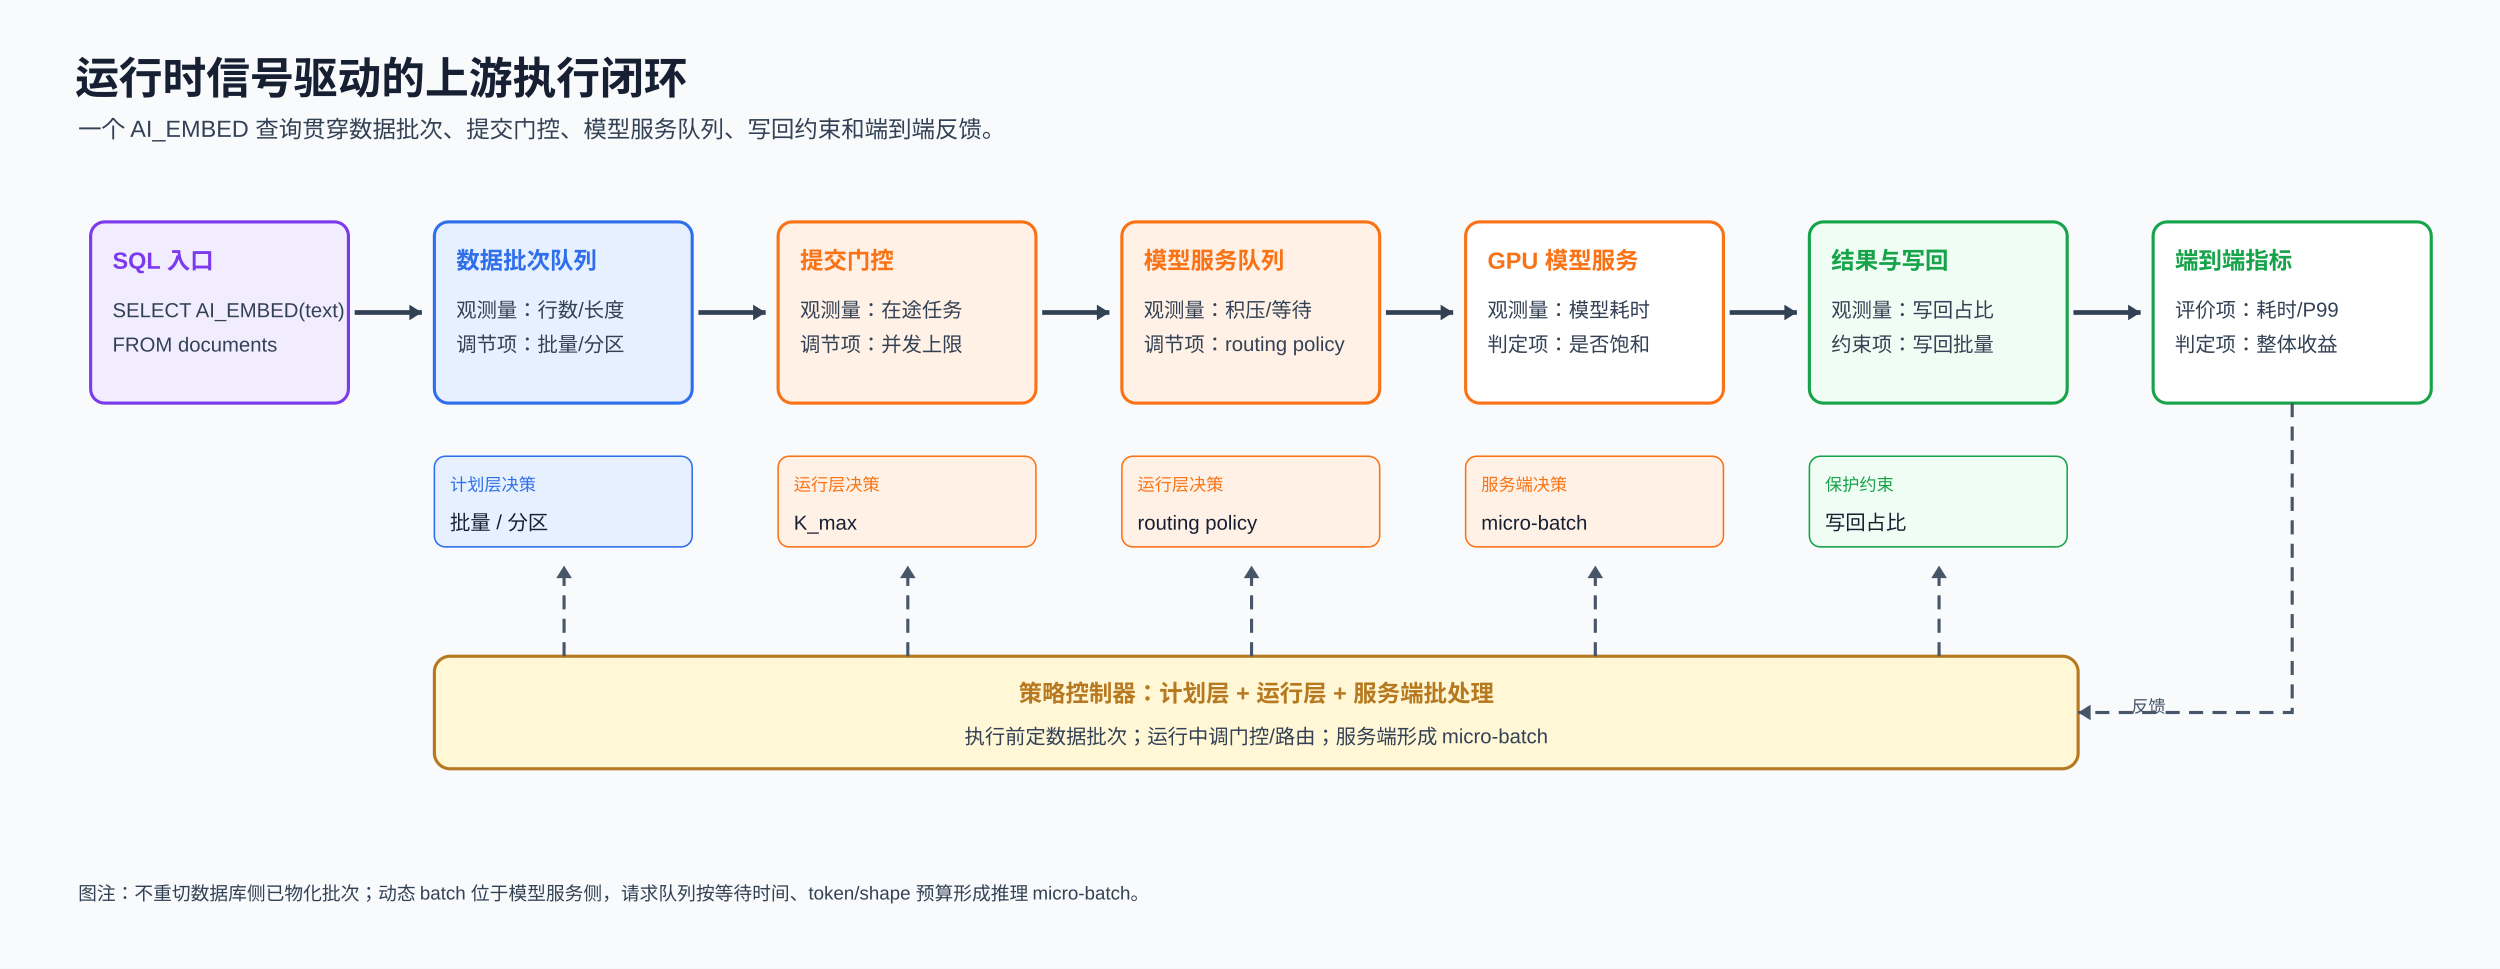
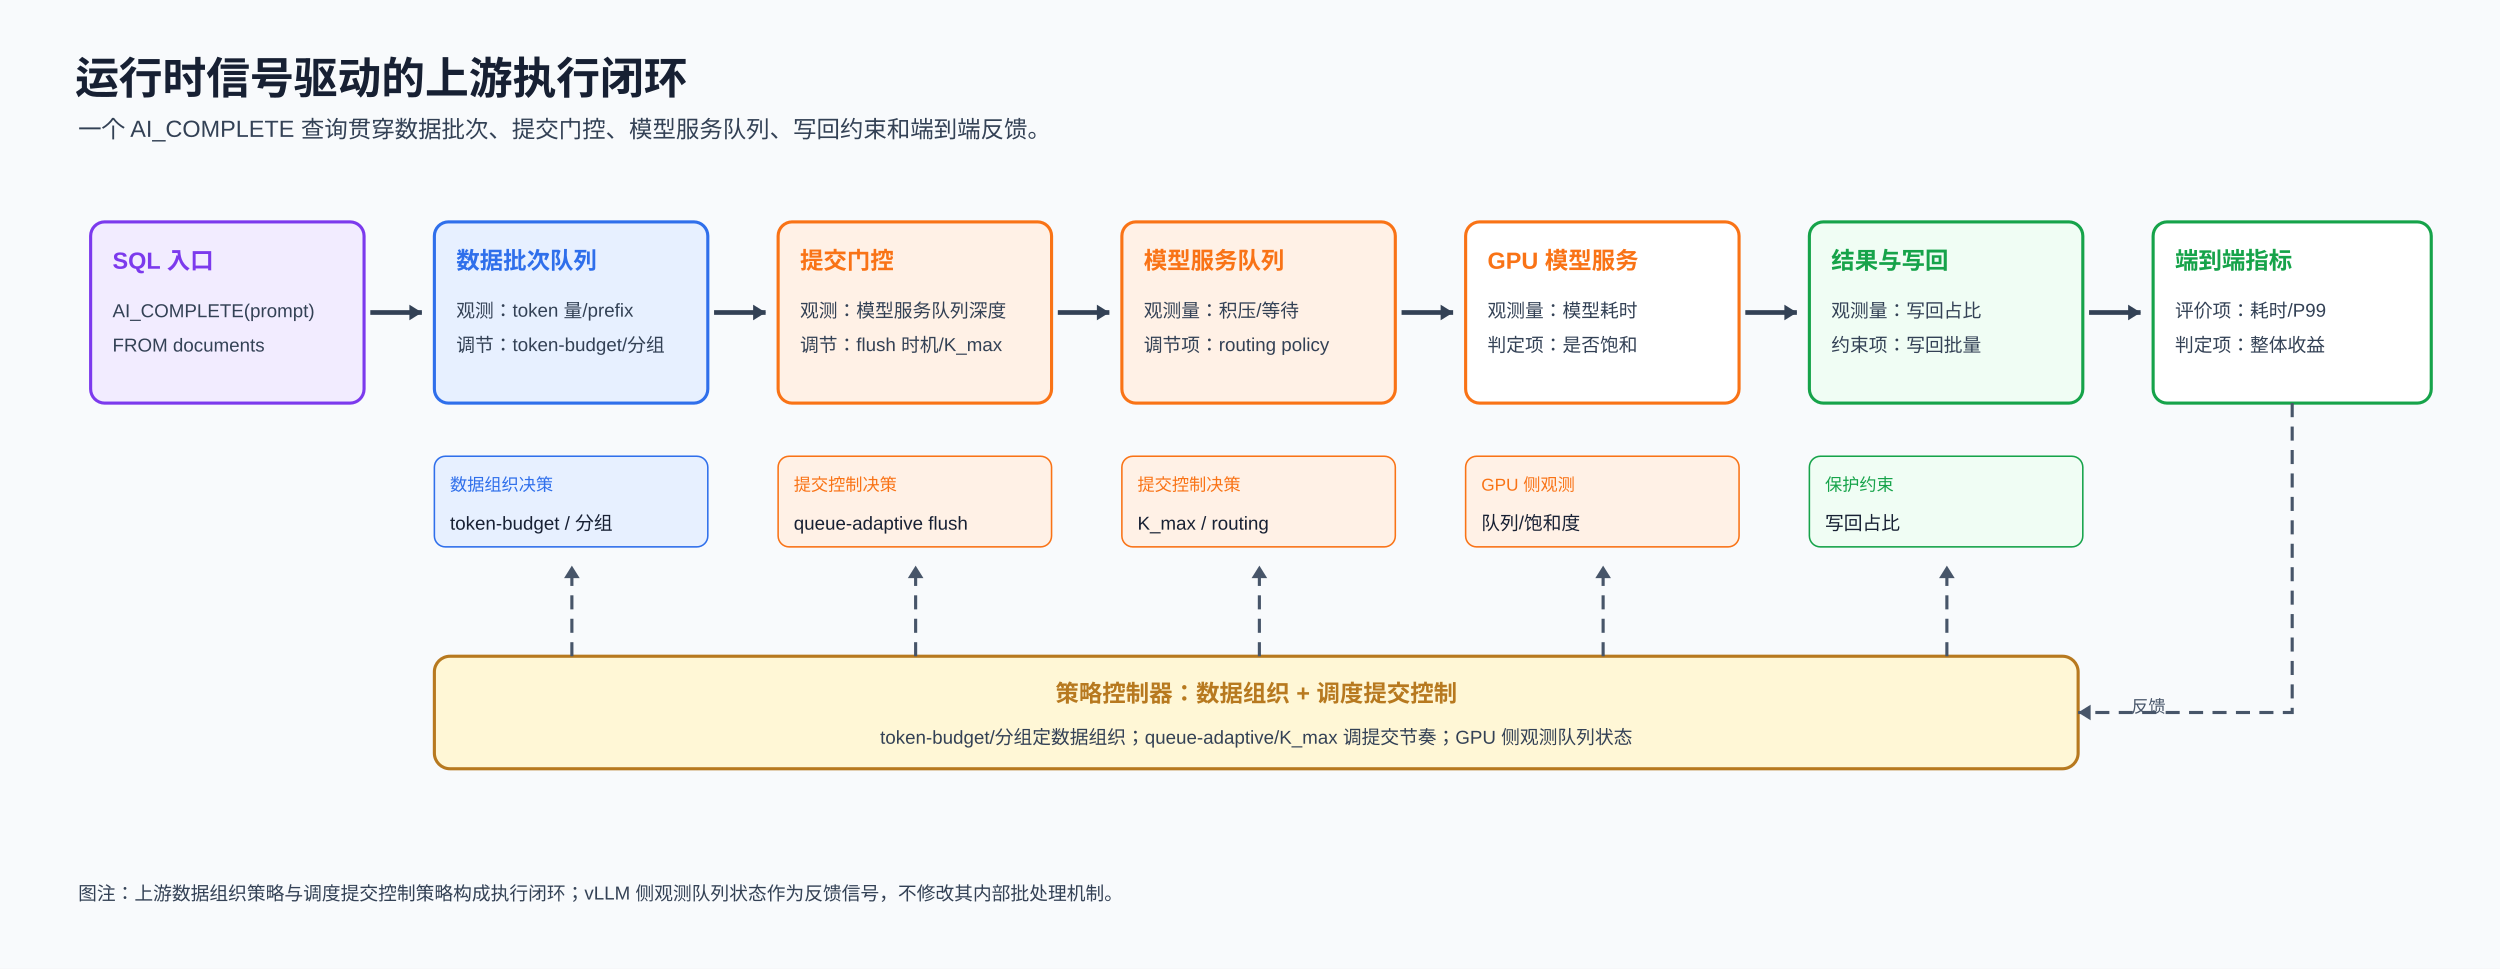
<svg xmlns="http://www.w3.org/2000/svg" width="1600" height="620" viewBox="0 0 1600 620">
  <rect width="1600" height="620" fill="#F8FAFC" />
  <text x="48" y="60" font-family="Microsoft YaHei,Arial,sans-serif" font-size="28" font-weight="700" fill="#172033" text-anchor="start">运行时信号驱动的上游执行闭环</text>
-   <text x="50" y="88" font-family="Microsoft YaHei,Arial,sans-serif" font-size="15" font-weight="400" fill="#334155" text-anchor="start">一个 AI_EMBED 查询贯穿数据批次、提交门控、模型服务队列、写回约束和端到端反馈。</text>
-   <rect x="58" y="142" width="165" height="116" rx="9" fill="#F2ECFF" stroke="#7C3AED" stroke-width="2" />
+   <text x="50" y="88" font-family="Microsoft YaHei,Arial,sans-serif" font-size="15" font-weight="400" fill="#334155" text-anchor="start">一个 AI_COMPLETE 查询贯穿数据批次、提交门控、模型服务队列、写回约束和端到端反馈。</text>
+   <rect x="58" y="142" width="175" height="116" rx="9" fill="#F2ECFF" stroke="#7C3AED" stroke-width="2" />
  <text x="72" y="172" font-family="Microsoft YaHei,Arial,sans-serif" font-size="15" font-weight="700" fill="#7C3AED" text-anchor="start">SQL 入口</text>
-   <text x="72" y="203" font-family="Microsoft YaHei,Arial,sans-serif" font-size="13" font-weight="400" fill="#334155" text-anchor="start">SELECT AI_EMBED(text)</text>
-   <text x="72" y="225" font-family="Microsoft YaHei,Arial,sans-serif" font-size="13" font-weight="400" fill="#334155" text-anchor="start">FROM documents</text>
-   <rect x="278" y="142" width="165" height="116" rx="9" fill="#E7F0FF" stroke="#2F6FEB" stroke-width="2" />
+   <text x="72" y="203" font-family="Microsoft YaHei,Arial,sans-serif" font-size="12" font-weight="400" fill="#334155" text-anchor="start">AI_COMPLETE(prompt)</text>
+   <text x="72" y="225" font-family="Microsoft YaHei,Arial,sans-serif" font-size="12" font-weight="400" fill="#334155" text-anchor="start">FROM documents</text>
+   <rect x="278" y="142" width="175" height="116" rx="9" fill="#E7F0FF" stroke="#2F6FEB" stroke-width="2" />
  <text x="292" y="172" font-family="Microsoft YaHei,Arial,sans-serif" font-size="15" font-weight="700" fill="#2F6FEB" text-anchor="start">数据批次队列</text>
-   <text x="292" y="203" font-family="Microsoft YaHei,Arial,sans-serif" font-size="13" font-weight="400" fill="#334155" text-anchor="start">观测量：行数/长度</text>
-   <text x="292" y="225" font-family="Microsoft YaHei,Arial,sans-serif" font-size="13" font-weight="400" fill="#334155" text-anchor="start">调节项：批量/分区</text>
-   <rect x="498" y="142" width="165" height="116" rx="9" fill="#FFF1E6" stroke="#F97316" stroke-width="2" />
+   <text x="292" y="203" font-family="Microsoft YaHei,Arial,sans-serif" font-size="12" font-weight="400" fill="#334155" text-anchor="start">观测：token 量/prefix</text>
+   <text x="292" y="225" font-family="Microsoft YaHei,Arial,sans-serif" font-size="12" font-weight="400" fill="#334155" text-anchor="start">调节：token-budget/分组</text>
+   <rect x="498" y="142" width="175" height="116" rx="9" fill="#FFF1E6" stroke="#F97316" stroke-width="2" />
  <text x="512" y="172" font-family="Microsoft YaHei,Arial,sans-serif" font-size="15" font-weight="700" fill="#F97316" text-anchor="start">提交门控</text>
-   <text x="512" y="203" font-family="Microsoft YaHei,Arial,sans-serif" font-size="13" font-weight="400" fill="#334155" text-anchor="start">观测量：在途任务</text>
-   <text x="512" y="225" font-family="Microsoft YaHei,Arial,sans-serif" font-size="13" font-weight="400" fill="#334155" text-anchor="start">调节项：并发上限</text>
-   <rect x="718" y="142" width="165" height="116" rx="9" fill="#FFF1E6" stroke="#F97316" stroke-width="2" />
+   <text x="512" y="203" font-family="Microsoft YaHei,Arial,sans-serif" font-size="12" font-weight="400" fill="#334155" text-anchor="start">观测：模型服务队列深度</text>
+   <text x="512" y="225" font-family="Microsoft YaHei,Arial,sans-serif" font-size="12" font-weight="400" fill="#334155" text-anchor="start">调节：flush 时机/K_max</text>
+   <rect x="718" y="142" width="175" height="116" rx="9" fill="#FFF1E6" stroke="#F97316" stroke-width="2" />
  <text x="732" y="172" font-family="Microsoft YaHei,Arial,sans-serif" font-size="15" font-weight="700" fill="#F97316" text-anchor="start">模型服务队列</text>
-   <text x="732" y="203" font-family="Microsoft YaHei,Arial,sans-serif" font-size="13" font-weight="400" fill="#334155" text-anchor="start">观测量：积压/等待</text>
-   <text x="732" y="225" font-family="Microsoft YaHei,Arial,sans-serif" font-size="13" font-weight="400" fill="#334155" text-anchor="start">调节项：routing policy</text>
-   <rect x="938" y="142" width="165" height="116" rx="9" fill="#FFFFFF" stroke="#F97316" stroke-width="2" />
+   <text x="732" y="203" font-family="Microsoft YaHei,Arial,sans-serif" font-size="12" font-weight="400" fill="#334155" text-anchor="start">观测量：积压/等待</text>
+   <text x="732" y="225" font-family="Microsoft YaHei,Arial,sans-serif" font-size="12" font-weight="400" fill="#334155" text-anchor="start">调节项：routing policy</text>
+   <rect x="938" y="142" width="175" height="116" rx="9" fill="#FFFFFF" stroke="#F97316" stroke-width="2" />
  <text x="952" y="172" font-family="Microsoft YaHei,Arial,sans-serif" font-size="15" font-weight="700" fill="#F97316" text-anchor="start">GPU 模型服务</text>
-   <text x="952" y="203" font-family="Microsoft YaHei,Arial,sans-serif" font-size="13" font-weight="400" fill="#334155" text-anchor="start">观测量：模型耗时</text>
-   <text x="952" y="225" font-family="Microsoft YaHei,Arial,sans-serif" font-size="13" font-weight="400" fill="#334155" text-anchor="start">判定项：是否饱和</text>
-   <rect x="1158" y="142" width="165" height="116" rx="9" fill="#F0FDF4" stroke="#16A34A" stroke-width="2" />
+   <text x="952" y="203" font-family="Microsoft YaHei,Arial,sans-serif" font-size="12" font-weight="400" fill="#334155" text-anchor="start">观测量：模型耗时</text>
+   <text x="952" y="225" font-family="Microsoft YaHei,Arial,sans-serif" font-size="12" font-weight="400" fill="#334155" text-anchor="start">判定项：是否饱和</text>
+   <rect x="1158" y="142" width="175" height="116" rx="9" fill="#F0FDF4" stroke="#16A34A" stroke-width="2" />
  <text x="1172" y="172" font-family="Microsoft YaHei,Arial,sans-serif" font-size="15" font-weight="700" fill="#16A34A" text-anchor="start">结果与写回</text>
-   <text x="1172" y="203" font-family="Microsoft YaHei,Arial,sans-serif" font-size="13" font-weight="400" fill="#334155" text-anchor="start">观测量：写回占比</text>
-   <text x="1172" y="225" font-family="Microsoft YaHei,Arial,sans-serif" font-size="13" font-weight="400" fill="#334155" text-anchor="start">约束项：写回批量</text>
+   <text x="1172" y="203" font-family="Microsoft YaHei,Arial,sans-serif" font-size="12" font-weight="400" fill="#334155" text-anchor="start">观测量：写回占比</text>
+   <text x="1172" y="225" font-family="Microsoft YaHei,Arial,sans-serif" font-size="12" font-weight="400" fill="#334155" text-anchor="start">约束项：写回批量</text>
  <rect x="1378" y="142" width="178" height="116" rx="9" fill="#FFFFFF" stroke="#16A34A" stroke-width="2" />
  <text x="1392" y="172" font-family="Microsoft YaHei,Arial,sans-serif" font-size="15" font-weight="700" fill="#16A34A" text-anchor="start">端到端指标</text>
-   <text x="1392" y="203" font-family="Microsoft YaHei,Arial,sans-serif" font-size="13" font-weight="400" fill="#334155" text-anchor="start">评价项：耗时/P99</text>
-   <text x="1392" y="225" font-family="Microsoft YaHei,Arial,sans-serif" font-size="13" font-weight="400" fill="#334155" text-anchor="start">判定项：整体收益</text>
-   <line x1="227" y1="200" x2="270" y2="200" stroke="#334155" stroke-width="3" />
+   <text x="1392" y="203" font-family="Microsoft YaHei,Arial,sans-serif" font-size="12" font-weight="400" fill="#334155" text-anchor="start">评价项：耗时/P99</text>
+   <text x="1392" y="225" font-family="Microsoft YaHei,Arial,sans-serif" font-size="12" font-weight="400" fill="#334155" text-anchor="start">判定项：整体收益</text>
+   <line x1="237" y1="200" x2="270" y2="200" stroke="#334155" stroke-width="3" />
  <polygon points="270,200 262,195 262,205" fill="#334155" />
-   <line x1="447" y1="200" x2="490" y2="200" stroke="#334155" stroke-width="3" />
+   <line x1="457" y1="200" x2="490" y2="200" stroke="#334155" stroke-width="3" />
  <polygon points="490,200 482,195 482,205" fill="#334155" />
-   <line x1="667" y1="200" x2="710" y2="200" stroke="#334155" stroke-width="3" />
+   <line x1="677" y1="200" x2="710" y2="200" stroke="#334155" stroke-width="3" />
  <polygon points="710,200 702,195 702,205" fill="#334155" />
-   <line x1="887" y1="200" x2="930" y2="200" stroke="#334155" stroke-width="3" />
+   <line x1="897" y1="200" x2="930" y2="200" stroke="#334155" stroke-width="3" />
  <polygon points="930,200 922,195 922,205" fill="#334155" />
-   <line x1="1107" y1="200" x2="1150" y2="200" stroke="#334155" stroke-width="3" />
+   <line x1="1117" y1="200" x2="1150" y2="200" stroke="#334155" stroke-width="3" />
  <polygon points="1150,200 1142,195 1142,205" fill="#334155" />
-   <line x1="1327" y1="200" x2="1370" y2="200" stroke="#334155" stroke-width="3" />
+   <line x1="1337" y1="200" x2="1370" y2="200" stroke="#334155" stroke-width="3" />
  <polygon points="1370,200 1362,195 1362,205" fill="#334155" />
-   <rect x="278" y="292" width="165" height="58" rx="7" fill="#E7F0FF" stroke="#2F6FEB" stroke-width="1" />
-   <text x="288" y="314" font-family="Microsoft YaHei,Arial,sans-serif" font-size="11" font-weight="400" fill="#2F6FEB" text-anchor="start">计划层决策</text>
-   <text x="288" y="339" font-family="Microsoft YaHei,Arial,sans-serif" font-size="13" font-weight="400" fill="#172033" text-anchor="start">批量 / 分区</text>
-   <rect x="498" y="292" width="165" height="58" rx="7" fill="#FFF1E6" stroke="#F97316" stroke-width="1" />
-   <text x="508" y="314" font-family="Microsoft YaHei,Arial,sans-serif" font-size="11" font-weight="400" fill="#F97316" text-anchor="start">运行层决策</text>
-   <text x="508" y="339" font-family="Microsoft YaHei,Arial,sans-serif" font-size="13" font-weight="400" fill="#172033" text-anchor="start">K_max</text>
-   <rect x="718" y="292" width="165" height="58" rx="7" fill="#FFF1E6" stroke="#F97316" stroke-width="1" />
-   <text x="728" y="314" font-family="Microsoft YaHei,Arial,sans-serif" font-size="11" font-weight="400" fill="#F97316" text-anchor="start">运行层决策</text>
-   <text x="728" y="339" font-family="Microsoft YaHei,Arial,sans-serif" font-size="13" font-weight="400" fill="#172033" text-anchor="start">routing policy</text>
-   <rect x="938" y="292" width="165" height="58" rx="7" fill="#FFF1E6" stroke="#F97316" stroke-width="1" />
-   <text x="948" y="314" font-family="Microsoft YaHei,Arial,sans-serif" font-size="11" font-weight="400" fill="#F97316" text-anchor="start">服务端决策</text>
-   <text x="948" y="339" font-family="Microsoft YaHei,Arial,sans-serif" font-size="13" font-weight="400" fill="#172033" text-anchor="start">micro-batch</text>
-   <rect x="1158" y="292" width="165" height="58" rx="7" fill="#F0FDF4" stroke="#16A34A" stroke-width="1" />
+   <rect x="278" y="292" width="175" height="58" rx="7" fill="#E7F0FF" stroke="#2F6FEB" stroke-width="1" />
+   <text x="288" y="314" font-family="Microsoft YaHei,Arial,sans-serif" font-size="11" font-weight="400" fill="#2F6FEB" text-anchor="start">数据组织决策</text>
+   <text x="288" y="339" font-family="Microsoft YaHei,Arial,sans-serif" font-size="12" font-weight="400" fill="#172033" text-anchor="start">token-budget / 分组</text>
+   <rect x="498" y="292" width="175" height="58" rx="7" fill="#FFF1E6" stroke="#F97316" stroke-width="1" />
+   <text x="508" y="314" font-family="Microsoft YaHei,Arial,sans-serif" font-size="11" font-weight="400" fill="#F97316" text-anchor="start">提交控制决策</text>
+   <text x="508" y="339" font-family="Microsoft YaHei,Arial,sans-serif" font-size="12" font-weight="400" fill="#172033" text-anchor="start">queue-adaptive flush</text>
+   <rect x="718" y="292" width="175" height="58" rx="7" fill="#FFF1E6" stroke="#F97316" stroke-width="1" />
+   <text x="728" y="314" font-family="Microsoft YaHei,Arial,sans-serif" font-size="11" font-weight="400" fill="#F97316" text-anchor="start">提交控制决策</text>
+   <text x="728" y="339" font-family="Microsoft YaHei,Arial,sans-serif" font-size="12" font-weight="400" fill="#172033" text-anchor="start">K_max / routing</text>
+   <rect x="938" y="292" width="175" height="58" rx="7" fill="#FFF1E6" stroke="#F97316" stroke-width="1" />
+   <text x="948" y="314" font-family="Microsoft YaHei,Arial,sans-serif" font-size="11" font-weight="400" fill="#F97316" text-anchor="start">GPU 侧观测</text>
+   <text x="948" y="339" font-family="Microsoft YaHei,Arial,sans-serif" font-size="12" font-weight="400" fill="#172033" text-anchor="start">队列/饱和度</text>
+   <rect x="1158" y="292" width="175" height="58" rx="7" fill="#F0FDF4" stroke="#16A34A" stroke-width="1" />
  <text x="1168" y="314" font-family="Microsoft YaHei,Arial,sans-serif" font-size="11" font-weight="400" fill="#16A34A" text-anchor="start">保护约束</text>
-   <text x="1168" y="339" font-family="Microsoft YaHei,Arial,sans-serif" font-size="13" font-weight="400" fill="#172033" text-anchor="start">写回占比</text>
+   <text x="1168" y="339" font-family="Microsoft YaHei,Arial,sans-serif" font-size="12" font-weight="400" fill="#172033" text-anchor="start">写回占比</text>
  <rect x="278" y="420" width="1052" height="72" rx="10" fill="#FFF7D6" stroke="#B7791F" stroke-width="2" />
-   <text x="804" y="449" font-family="Microsoft YaHei,Arial,sans-serif" font-size="15" font-weight="700" fill="#B7791F" text-anchor="middle">策略控制器：计划层 + 运行层 + 服务端批处理</text>
-   <text x="804" y="476" font-family="Microsoft YaHei,Arial,sans-serif" font-size="13" font-weight="400" fill="#334155" text-anchor="middle">执行前定数据批次；运行中调门控/路由；服务端形成 micro-batch</text>
+   <text x="804" y="449" font-family="Microsoft YaHei,Arial,sans-serif" font-size="15" font-weight="700" fill="#B7791F" text-anchor="middle">策略控制器：数据组织 + 调度提交控制</text>
+   <text x="804" y="476" font-family="Microsoft YaHei,Arial,sans-serif" font-size="12" font-weight="400" fill="#334155" text-anchor="middle">token-budget/分组定数据组织；queue-adaptive/K_max 调提交节奏；GPU 侧观测队列状态</text>
  <polyline points="1467,258 1467,456 1330,456" fill="none" stroke="#475569" stroke-width="2" stroke-dasharray="9 6" />
  <polygon points="1330,456 1338,451 1338,461" fill="#475569" />
  <text x="1364" y="456" font-family="Microsoft YaHei,Arial,sans-serif" font-size="11" font-weight="400" fill="#475569" text-anchor="start">反馈</text>
-   <polyline points="361,420 361,362" fill="none" stroke="#475569" stroke-width="2" stroke-dasharray="9 6" />
-   <polygon points="361,362 356,370 366,370" fill="#475569" />
-   <polyline points="581,420 581,362" fill="none" stroke="#475569" stroke-width="2" stroke-dasharray="9 6" />
-   <polygon points="581,362 576,370 586,370" fill="#475569" />
-   <polyline points="801,420 801,362" fill="none" stroke="#475569" stroke-width="2" stroke-dasharray="9 6" />
-   <polygon points="801,362 796,370 806,370" fill="#475569" />
-   <polyline points="1021,420 1021,362" fill="none" stroke="#475569" stroke-width="2" stroke-dasharray="9 6" />
-   <polygon points="1021,362 1016,370 1026,370" fill="#475569" />
-   <polyline points="1241,420 1241,362" fill="none" stroke="#475569" stroke-width="2" stroke-dasharray="9 6" />
-   <polygon points="1241,362 1236,370 1246,370" fill="#475569" />
-   <text x="50" y="576" font-family="Microsoft YaHei,Arial,sans-serif" font-size="12" font-weight="400" fill="#334155" text-anchor="start">图注：不重切数据库侧已物化批次；动态 batch 位于模型服务侧，请求队列按等待时间、token/shape 预算形成推理 micro-batch。</text>
+   <polyline points="366,420 366,362" fill="none" stroke="#475569" stroke-width="2" stroke-dasharray="9 6" />
+   <polygon points="366,362 361,370 371,370" fill="#475569" />
+   <polyline points="586,420 586,362" fill="none" stroke="#475569" stroke-width="2" stroke-dasharray="9 6" />
+   <polygon points="586,362 581,370 591,370" fill="#475569" />
+   <polyline points="806,420 806,362" fill="none" stroke="#475569" stroke-width="2" stroke-dasharray="9 6" />
+   <polygon points="806,362 801,370 811,370" fill="#475569" />
+   <polyline points="1026,420 1026,362" fill="none" stroke="#475569" stroke-width="2" stroke-dasharray="9 6" />
+   <polygon points="1026,362 1021,370 1031,370" fill="#475569" />
+   <polyline points="1246,420 1246,362" fill="none" stroke="#475569" stroke-width="2" stroke-dasharray="9 6" />
+   <polygon points="1246,362 1241,370 1251,370" fill="#475569" />
+   <text x="50" y="576" font-family="Microsoft YaHei,Arial,sans-serif" font-size="12" font-weight="400" fill="#334155" text-anchor="start">图注：上游数据组织策略与调度提交控制策略构成执行闭环；vLLM 侧观测队列状态作为反馈信号，不修改其内部批处理机制。</text>
</svg>
